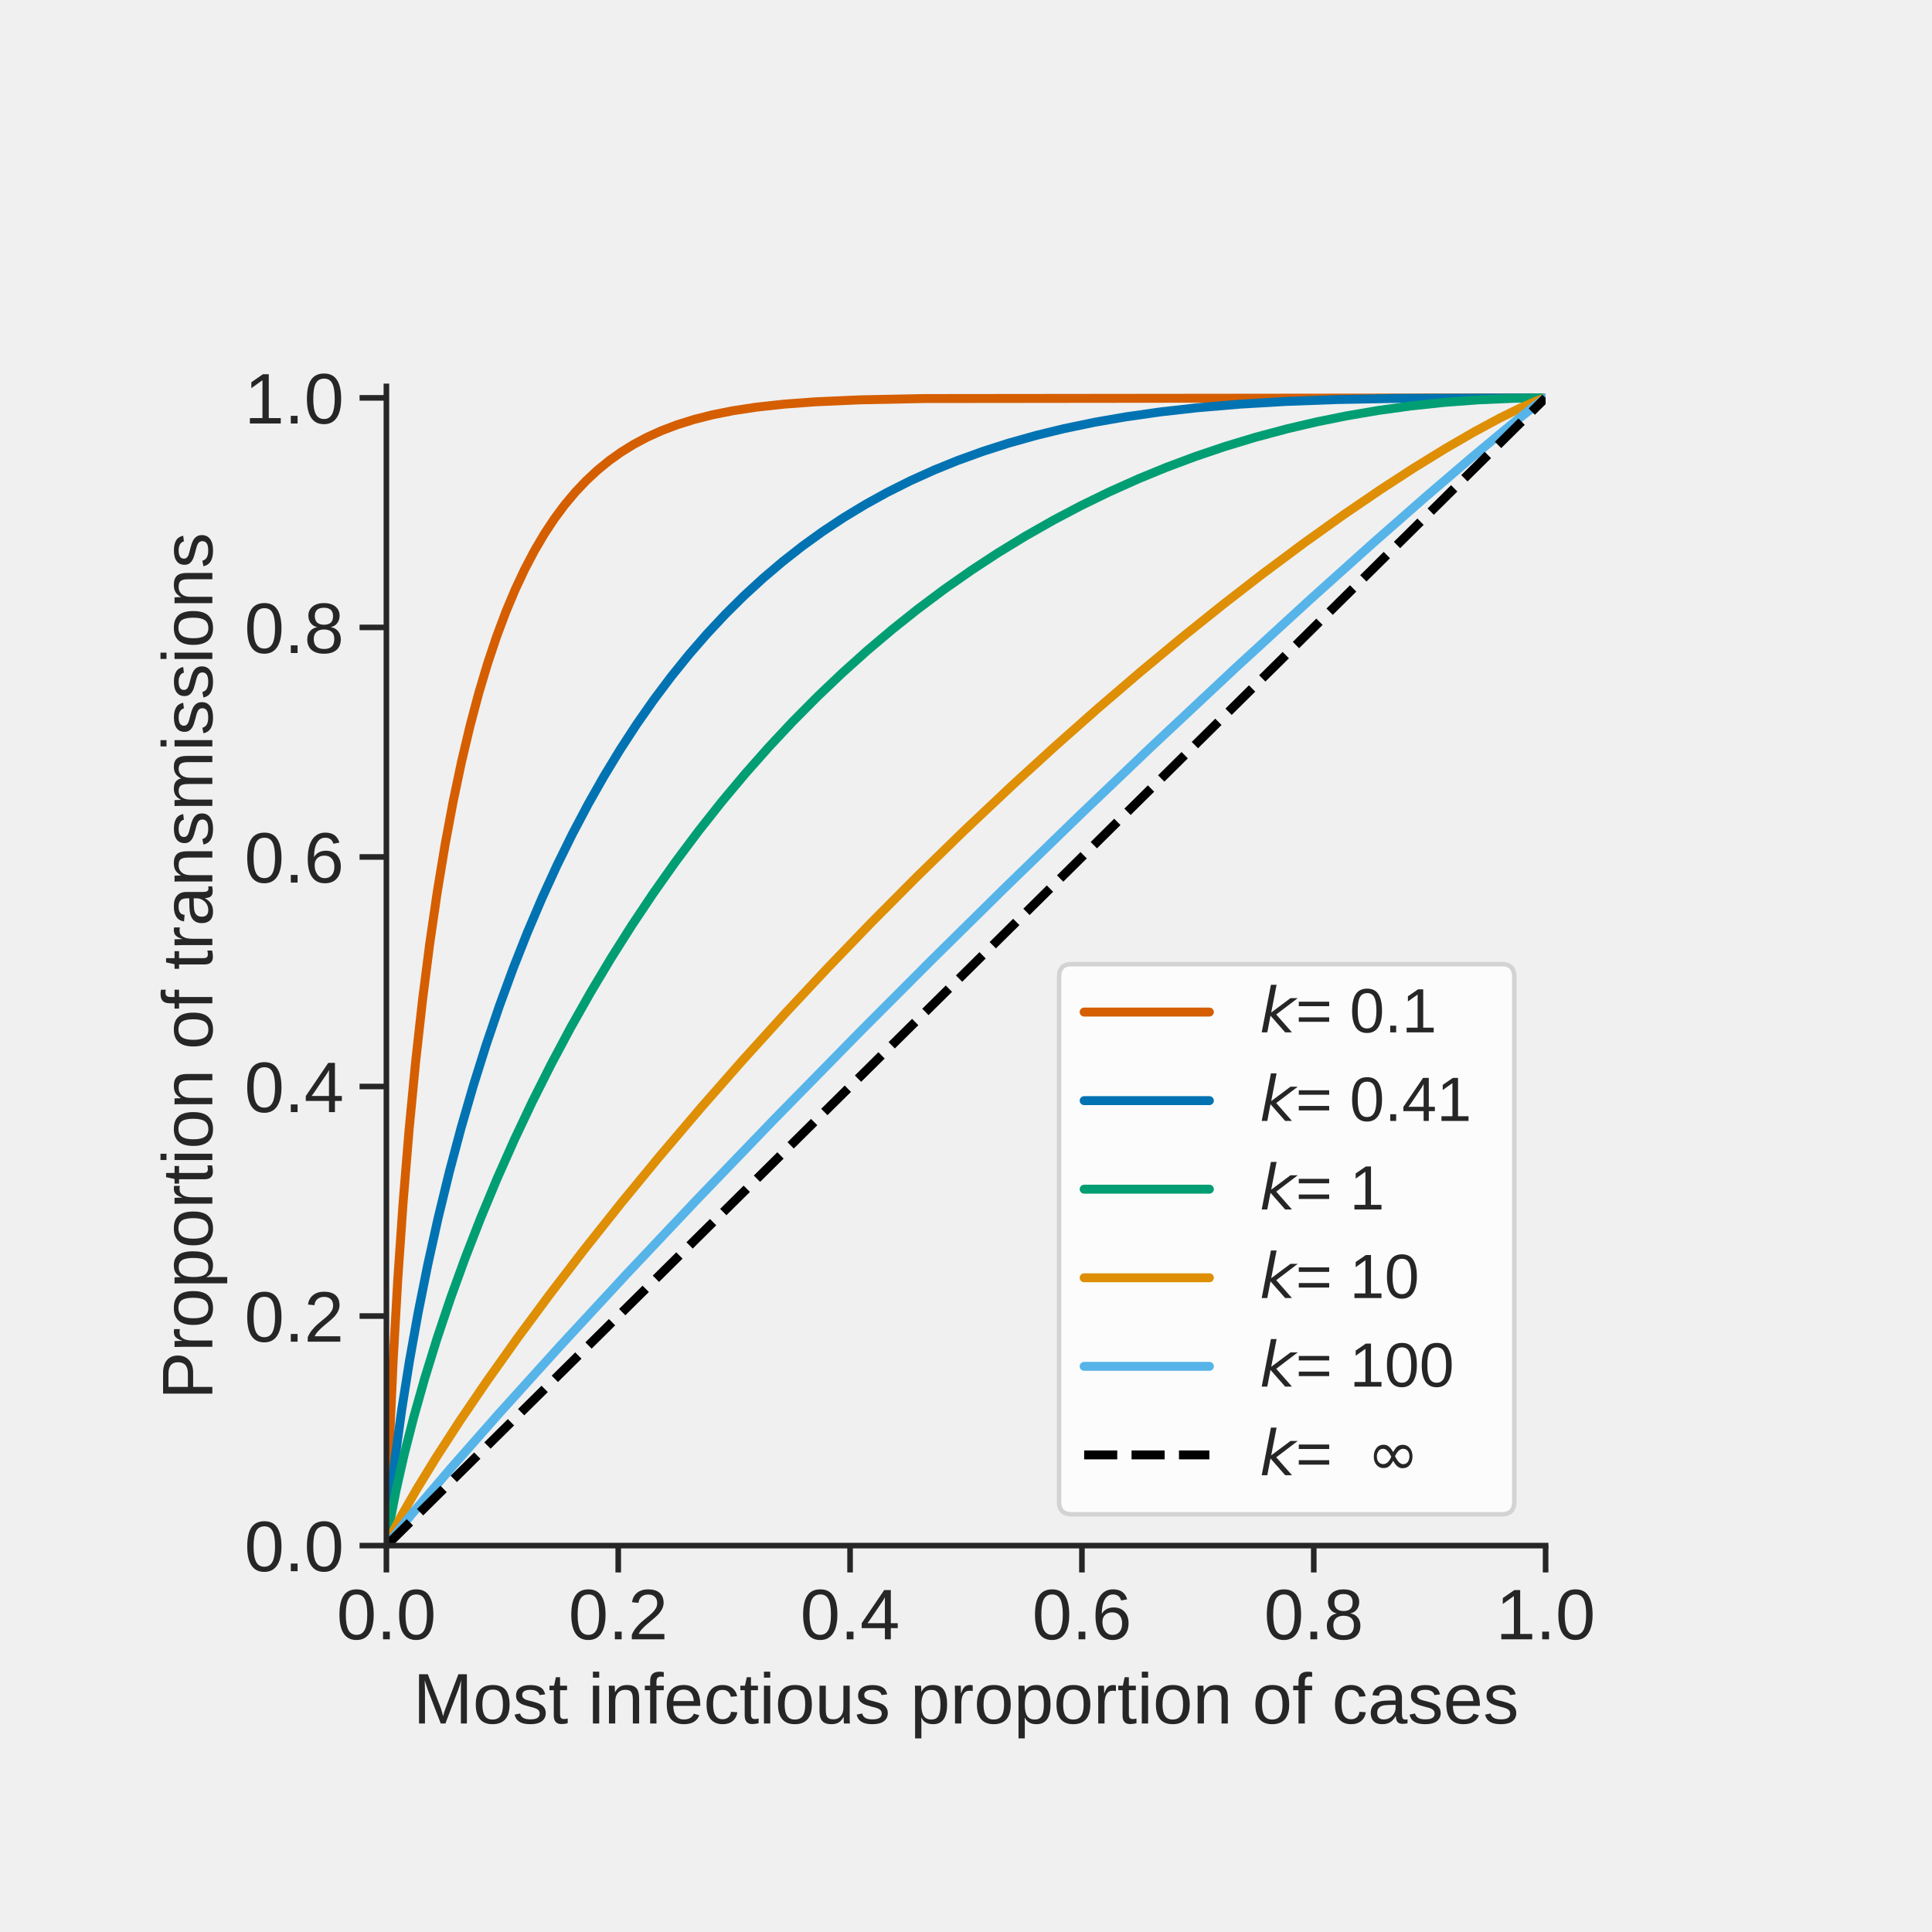
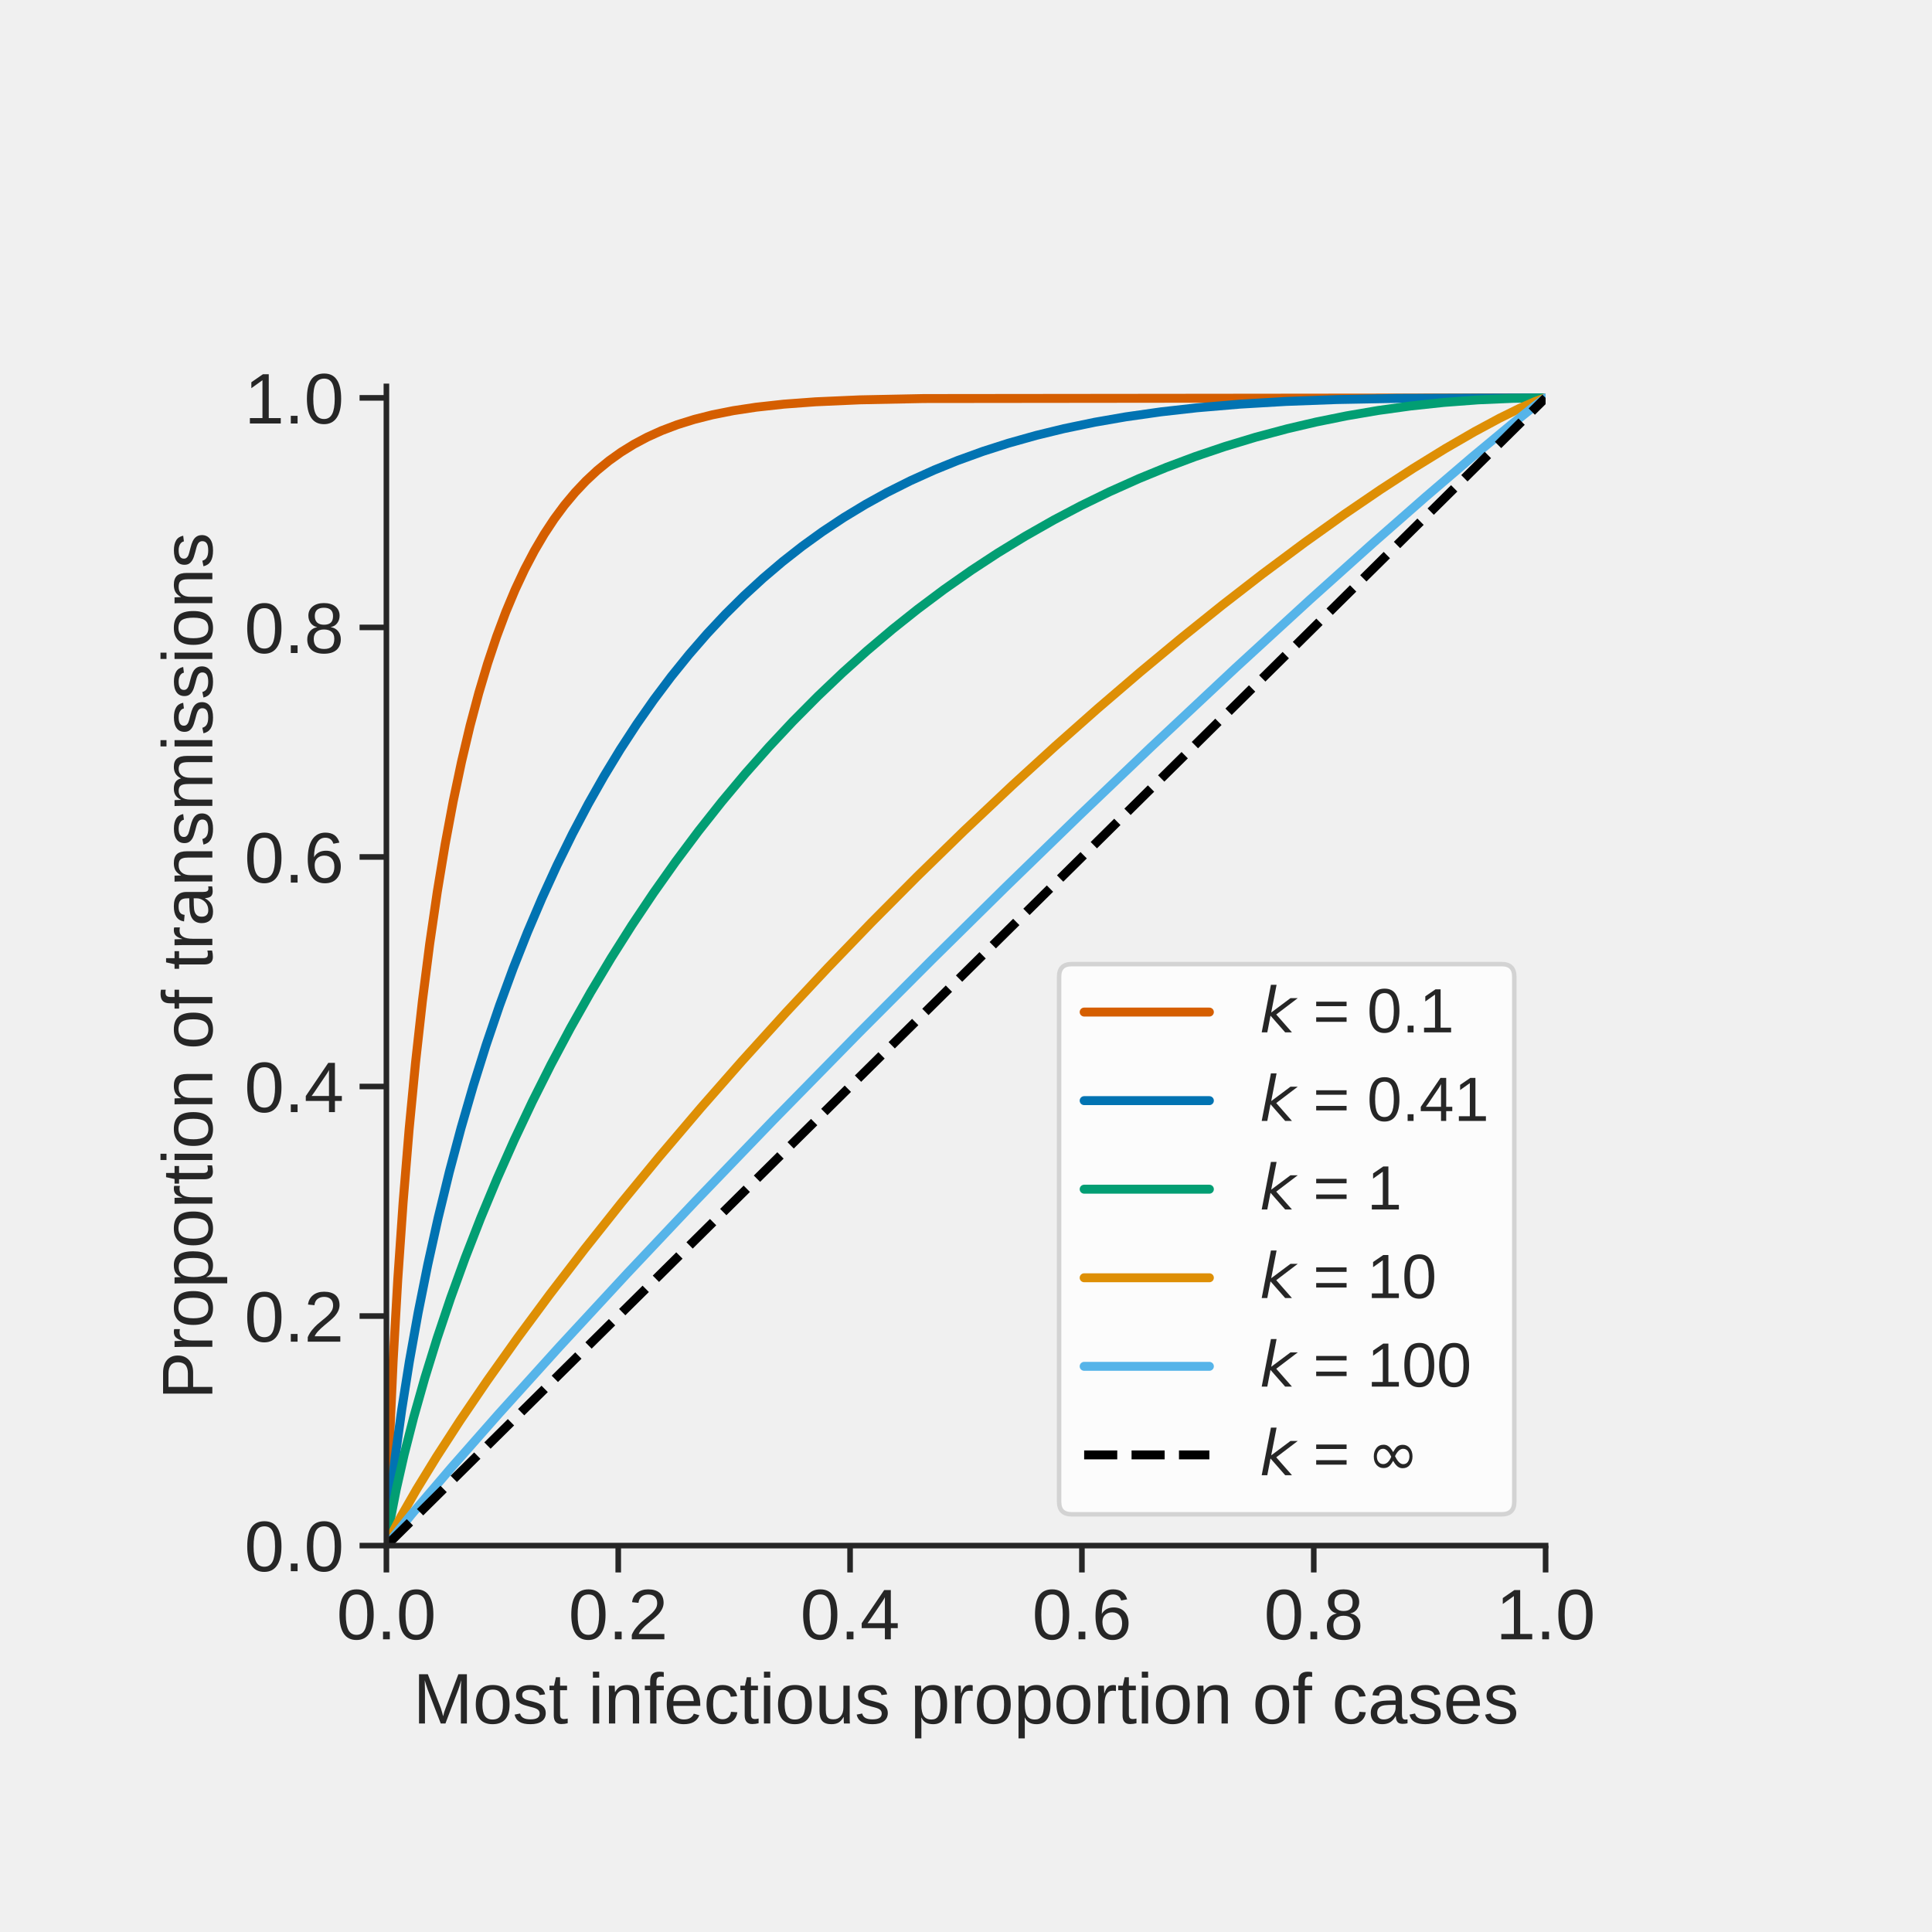
<svg xmlns="http://www.w3.org/2000/svg" xmlns:xlink="http://www.w3.org/1999/xlink" width="432pt" height="432pt" viewBox="0 0 432 432" version="1.1">
  <defs>
    <style type="text/css">*{stroke-linejoin: round; stroke-linecap: butt}</style>
  </defs>
  <g id="figure_1">
    <g id="patch_1">
      <path d="M 0 432  L 432 432  L 432 0  L 0 0  L 0 432  z " style="fill: none" />
    </g>
    <g id="axes_1">
      <g id="patch_2">
        <path d="M 86.4 345.6  L 345.6 345.6  L 345.6 86.4  L 86.4 86.4  L 86.4 345.6  z " style="fill: none" />
      </g>
      <g id="matplotlib.axis_1">
        <g id="xtick_1">
          <g id="line2d_1">
            <defs>
-               <path id="mb585bca00e" d="M 0 0  L 0 6  " style="stroke: #262626; stroke-width: 1.25" />
+               <path id="m1dc0bc62e6" d="M 0 0  L 0 6  " style="stroke: #262626; stroke-width: 1.25" />
            </defs>
            <g>
-               <use xlink:href="#mb585bca00e" x="86.4" y="345.6" style="fill: #262626; stroke: #262626; stroke-width: 1.25" />
+               <use xlink:href="#m1dc0bc62e6" x="86.4" y="345.6" style="fill: #262626; stroke: #262626; stroke-width: 1.25" />
            </g>
          </g>
          <g id="text_1">
-             <text style="fill: #262626; font: 16px 'Arial', 'DejaVu Sans', 'Liberation Sans', 'Bitstream Vera Sans', sans-serif; text-anchor: middle" x="86.4" y="366.553" transform="rotate(-0 86.4 366.5525)">0.0</text>
+             <text style="font-size: 16px; font-family: 'Arial', 'DejaVu Sans', 'Liberation Sans', 'Bitstream Vera Sans', sans-serif; text-anchor: middle; fill: #262626" x="86.4" y="366.553" transform="rotate(-0 86.4 366.5525)">0.0</text>
          </g>
        </g>
        <g id="xtick_2">
          <g id="line2d_2">
            <g>
-               <use xlink:href="#mb585bca00e" x="138.24" y="345.6" style="fill: #262626; stroke: #262626; stroke-width: 1.25" />
+               <use xlink:href="#m1dc0bc62e6" x="138.24" y="345.6" style="fill: #262626; stroke: #262626; stroke-width: 1.25" />
            </g>
          </g>
          <g id="text_2">
-             <text style="fill: #262626; font: 16px 'Arial', 'DejaVu Sans', 'Liberation Sans', 'Bitstream Vera Sans', sans-serif; text-anchor: middle" x="138.24" y="366.553" transform="rotate(-0 138.24 366.5525)">0.2</text>
+             <text style="font-size: 16px; font-family: 'Arial', 'DejaVu Sans', 'Liberation Sans', 'Bitstream Vera Sans', sans-serif; text-anchor: middle; fill: #262626" x="138.24" y="366.553" transform="rotate(-0 138.24 366.5525)">0.2</text>
          </g>
        </g>
        <g id="xtick_3">
          <g id="line2d_3">
            <g>
-               <use xlink:href="#mb585bca00e" x="190.08" y="345.6" style="fill: #262626; stroke: #262626; stroke-width: 1.25" />
+               <use xlink:href="#m1dc0bc62e6" x="190.08" y="345.6" style="fill: #262626; stroke: #262626; stroke-width: 1.25" />
            </g>
          </g>
          <g id="text_3">
-             <text style="fill: #262626; font: 16px 'Arial', 'DejaVu Sans', 'Liberation Sans', 'Bitstream Vera Sans', sans-serif; text-anchor: middle" x="190.08" y="366.553" transform="rotate(-0 190.08 366.5525)">0.4</text>
+             <text style="font-size: 16px; font-family: 'Arial', 'DejaVu Sans', 'Liberation Sans', 'Bitstream Vera Sans', sans-serif; text-anchor: middle; fill: #262626" x="190.08" y="366.553" transform="rotate(-0 190.08 366.5525)">0.4</text>
          </g>
        </g>
        <g id="xtick_4">
          <g id="line2d_4">
            <g>
-               <use xlink:href="#mb585bca00e" x="241.92" y="345.6" style="fill: #262626; stroke: #262626; stroke-width: 1.25" />
+               <use xlink:href="#m1dc0bc62e6" x="241.92" y="345.6" style="fill: #262626; stroke: #262626; stroke-width: 1.25" />
            </g>
          </g>
          <g id="text_4">
-             <text style="fill: #262626; font: 16px 'Arial', 'DejaVu Sans', 'Liberation Sans', 'Bitstream Vera Sans', sans-serif; text-anchor: middle" x="241.92" y="366.553" transform="rotate(-0 241.92 366.5525)">0.6</text>
+             <text style="font-size: 16px; font-family: 'Arial', 'DejaVu Sans', 'Liberation Sans', 'Bitstream Vera Sans', sans-serif; text-anchor: middle; fill: #262626" x="241.92" y="366.553" transform="rotate(-0 241.92 366.5525)">0.6</text>
          </g>
        </g>
        <g id="xtick_5">
          <g id="line2d_5">
            <g>
-               <use xlink:href="#mb585bca00e" x="293.76" y="345.6" style="fill: #262626; stroke: #262626; stroke-width: 1.25" />
+               <use xlink:href="#m1dc0bc62e6" x="293.76" y="345.6" style="fill: #262626; stroke: #262626; stroke-width: 1.25" />
            </g>
          </g>
          <g id="text_5">
-             <text style="fill: #262626; font: 16px 'Arial', 'DejaVu Sans', 'Liberation Sans', 'Bitstream Vera Sans', sans-serif; text-anchor: middle" x="293.76" y="366.553" transform="rotate(-0 293.76 366.5525)">0.8</text>
+             <text style="font-size: 16px; font-family: 'Arial', 'DejaVu Sans', 'Liberation Sans', 'Bitstream Vera Sans', sans-serif; text-anchor: middle; fill: #262626" x="293.76" y="366.553" transform="rotate(-0 293.76 366.5525)">0.8</text>
          </g>
        </g>
        <g id="xtick_6">
          <g id="line2d_6">
            <g>
-               <use xlink:href="#mb585bca00e" x="345.6" y="345.6" style="fill: #262626; stroke: #262626; stroke-width: 1.25" />
+               <use xlink:href="#m1dc0bc62e6" x="345.6" y="345.6" style="fill: #262626; stroke: #262626; stroke-width: 1.25" />
            </g>
          </g>
          <g id="text_6">
-             <text style="fill: #262626; font: 16px 'Arial', 'DejaVu Sans', 'Liberation Sans', 'Bitstream Vera Sans', sans-serif; text-anchor: middle" x="345.6" y="366.553" transform="rotate(-0 345.6 366.5525)">1.0</text>
+             <text style="font-size: 16px; font-family: 'Arial', 'DejaVu Sans', 'Liberation Sans', 'Bitstream Vera Sans', sans-serif; text-anchor: middle; fill: #262626" x="345.6" y="366.553" transform="rotate(-0 345.6 366.5525)">1.0</text>
          </g>
        </g>
        <g id="text_7">
-           <text style="fill: #262626; font: 16px 'Arial', 'DejaVu Sans', 'Liberation Sans', 'Bitstream Vera Sans', sans-serif; text-anchor: middle" x="216" y="385.38" transform="rotate(-0 216 385.38)">Most infectious proportion of cases</text>
+           <text style="font-size: 16px; font-family: 'Arial', 'DejaVu Sans', 'Liberation Sans', 'Bitstream Vera Sans', sans-serif; text-anchor: middle; fill: #262626" x="216" y="385.38" transform="rotate(-0 216 385.38)">Most infectious proportion of cases</text>
        </g>
      </g>
      <g id="matplotlib.axis_2">
        <g id="ytick_1">
          <g id="line2d_7">
            <defs>
-               <path id="md182e2bf2e" d="M 0 0  L -6 0  " style="stroke: #262626; stroke-width: 1.25" />
+               <path id="mba8a04e1f7" d="M 0 0  L -6 0  " style="stroke: #262626; stroke-width: 1.25" />
            </defs>
            <g>
-               <use xlink:href="#md182e2bf2e" x="86.4" y="345.6" style="fill: #262626; stroke: #262626; stroke-width: 1.25" />
+               <use xlink:href="#mba8a04e1f7" x="86.4" y="345.6" style="fill: #262626; stroke: #262626; stroke-width: 1.25" />
            </g>
          </g>
          <g id="text_8">
-             <text style="fill: #262626; font: 16px 'Arial', 'DejaVu Sans', 'Liberation Sans', 'Bitstream Vera Sans', sans-serif; text-anchor: end" x="76.9" y="351.326" transform="rotate(-0 76.9 351.3263)">0.0</text>
+             <text style="font-size: 16px; font-family: 'Arial', 'DejaVu Sans', 'Liberation Sans', 'Bitstream Vera Sans', sans-serif; text-anchor: end; fill: #262626" x="76.9" y="351.326" transform="rotate(-0 76.9 351.3263)">0.0</text>
          </g>
        </g>
        <g id="ytick_2">
          <g id="line2d_8">
            <g>
-               <use xlink:href="#md182e2bf2e" x="86.4" y="294.273" style="fill: #262626; stroke: #262626; stroke-width: 1.25" />
+               <use xlink:href="#mba8a04e1f7" x="86.4" y="294.273" style="fill: #262626; stroke: #262626; stroke-width: 1.25" />
            </g>
          </g>
          <g id="text_9">
-             <text style="fill: #262626; font: 16px 'Arial', 'DejaVu Sans', 'Liberation Sans', 'Bitstream Vera Sans', sans-serif; text-anchor: end" x="76.9" y="300" transform="rotate(-0 76.9 299.9995)">0.2</text>
+             <text style="font-size: 16px; font-family: 'Arial', 'DejaVu Sans', 'Liberation Sans', 'Bitstream Vera Sans', sans-serif; text-anchor: end; fill: #262626" x="76.9" y="300" transform="rotate(-0 76.9 299.9995)">0.2</text>
          </g>
        </g>
        <g id="ytick_3">
          <g id="line2d_9">
            <g>
-               <use xlink:href="#md182e2bf2e" x="86.4" y="242.947" style="fill: #262626; stroke: #262626; stroke-width: 1.25" />
+               <use xlink:href="#mba8a04e1f7" x="86.4" y="242.947" style="fill: #262626; stroke: #262626; stroke-width: 1.25" />
            </g>
          </g>
          <g id="text_10">
-             <text style="fill: #262626; font: 16px 'Arial', 'DejaVu Sans', 'Liberation Sans', 'Bitstream Vera Sans', sans-serif; text-anchor: end" x="76.9" y="248.673" transform="rotate(-0 76.9 248.6728)">0.4</text>
+             <text style="font-size: 16px; font-family: 'Arial', 'DejaVu Sans', 'Liberation Sans', 'Bitstream Vera Sans', sans-serif; text-anchor: end; fill: #262626" x="76.9" y="248.673" transform="rotate(-0 76.9 248.6728)">0.4</text>
          </g>
        </g>
        <g id="ytick_4">
          <g id="line2d_10">
            <g>
-               <use xlink:href="#md182e2bf2e" x="86.4" y="191.62" style="fill: #262626; stroke: #262626; stroke-width: 1.25" />
+               <use xlink:href="#mba8a04e1f7" x="86.4" y="191.62" style="fill: #262626; stroke: #262626; stroke-width: 1.25" />
            </g>
          </g>
          <g id="text_11">
-             <text style="fill: #262626; font: 16px 'Arial', 'DejaVu Sans', 'Liberation Sans', 'Bitstream Vera Sans', sans-serif; text-anchor: end" x="76.9" y="197.346" transform="rotate(-0 76.9 197.3461)">0.6</text>
+             <text style="font-size: 16px; font-family: 'Arial', 'DejaVu Sans', 'Liberation Sans', 'Bitstream Vera Sans', sans-serif; text-anchor: end; fill: #262626" x="76.9" y="197.346" transform="rotate(-0 76.9 197.3461)">0.6</text>
          </g>
        </g>
        <g id="ytick_5">
          <g id="line2d_11">
            <g>
-               <use xlink:href="#md182e2bf2e" x="86.4" y="140.293" style="fill: #262626; stroke: #262626; stroke-width: 1.25" />
+               <use xlink:href="#mba8a04e1f7" x="86.4" y="140.293" style="fill: #262626; stroke: #262626; stroke-width: 1.25" />
            </g>
          </g>
          <g id="text_12">
-             <text style="fill: #262626; font: 16px 'Arial', 'DejaVu Sans', 'Liberation Sans', 'Bitstream Vera Sans', sans-serif; text-anchor: end" x="76.9" y="146.019" transform="rotate(-0 76.9 146.0193)">0.8</text>
+             <text style="font-size: 16px; font-family: 'Arial', 'DejaVu Sans', 'Liberation Sans', 'Bitstream Vera Sans', sans-serif; text-anchor: end; fill: #262626" x="76.9" y="146.019" transform="rotate(-0 76.9 146.0193)">0.8</text>
          </g>
        </g>
        <g id="ytick_6">
          <g id="line2d_12">
            <g>
-               <use xlink:href="#md182e2bf2e" x="86.4" y="88.966" style="fill: #262626; stroke: #262626; stroke-width: 1.25" />
+               <use xlink:href="#mba8a04e1f7" x="86.4" y="88.966" style="fill: #262626; stroke: #262626; stroke-width: 1.25" />
            </g>
          </g>
          <g id="text_13">
-             <text style="fill: #262626; font: 16px 'Arial', 'DejaVu Sans', 'Liberation Sans', 'Bitstream Vera Sans', sans-serif; text-anchor: end" x="76.9" y="94.693" transform="rotate(-0 76.9 94.69259)">1.0</text>
+             <text style="font-size: 16px; font-family: 'Arial', 'DejaVu Sans', 'Liberation Sans', 'Bitstream Vera Sans', sans-serif; text-anchor: end; fill: #262626" x="76.9" y="94.693" transform="rotate(-0 76.9 94.69259)">1.0</text>
          </g>
        </g>
        <g id="text_14">
-           <text style="fill: #262626; font: 16px 'Arial', 'DejaVu Sans', 'Liberation Sans', 'Bitstream Vera Sans', sans-serif; text-anchor: middle" x="47.48" y="216" transform="rotate(-90 47.48 216)">Proportion of transmissions</text>
+           <text style="font-size: 16px; font-family: 'Arial', 'DejaVu Sans', 'Liberation Sans', 'Bitstream Vera Sans', sans-serif; text-anchor: middle; fill: #262626" x="47.48" y="216" transform="rotate(-90 47.48 216)">Proportion of transmissions</text>
        </g>
      </g>
      <g id="line2d_13">
-         <path d="M 345.6 88.966  L 206.551 89.116  L 192.249 89.407  L 182.341 89.846  L 175.261 90.371  L 169.063 91.052  L 163.983 91.822  L 159.307 92.752  L 155.266 93.773  L 151.47 94.957  L 147.912 96.306  L 144.733 97.745  L 141.718 99.348  L 138.862 101.115  L 136.159 103.045  L 133.511 105.212  L 131.018 107.539  L 128.6 110.098  L 126.207 112.962  L 123.92 116.047  L 121.691 119.424  L 119.494 123.158  L 117.314 127.309  L 115.182 131.86  L 113.09 136.86  L 111.036 142.351  L 109.027 148.364  L 107.049 154.989  L 105.105 162.292  L 103.202 170.314  L 101.343 179.128  L 99.53 188.819  L 97.778 199.408  L 96.081 211.049  L 94.459 223.749  L 92.92 237.569  L 91.477 252.563  L 90.144 268.765  L 88.945 286.069  L 87.908 304.282  L 87.074 322.835  L 86.52 339.805  L 86.52 339.805  " clip-path="url(#p9ac806d551)" style="fill: none; stroke: #d55e00; stroke-width: 2; stroke-linecap: round" />
+         <path d="M 345.6 88.966  L 206.551 89.116  L 192.249 89.407  L 182.341 89.846  L 175.261 90.371  L 169.063 91.052  L 163.983 91.822  L 159.307 92.752  L 155.266 93.773  L 151.47 94.957  L 147.912 96.306  L 144.733 97.745  L 141.718 99.348  L 138.862 101.115  L 136.159 103.045  L 133.511 105.212  L 131.018 107.539  L 128.6 110.098  L 126.207 112.962  L 123.92 116.047  L 121.691 119.424  L 119.494 123.158  L 117.314 127.309  L 115.182 131.86  L 113.09 136.86  L 111.036 142.351  L 109.027 148.364  L 107.049 154.989  L 105.105 162.292  L 103.202 170.314  L 101.343 179.128  L 99.53 188.819  L 97.778 199.408  L 96.081 211.049  L 94.459 223.749  L 92.92 237.569  L 91.477 252.563  L 90.144 268.765  L 88.945 286.069  L 87.908 304.282  L 87.074 322.835  L 86.52 339.805  L 86.52 339.805  " clip-path="url(#p661740f123)" style="fill: none; stroke: #d55e00; stroke-width: 2; stroke-linecap: round" />
      </g>
      <g id="line2d_14">
-         <path d="M 345.6 88.966  L 312.568 89.08  L 298.937 89.341  L 287.535 89.764  L 277.228 90.371  L 267.628 91.184  L 259.607 92.087  L 251.721 93.208  L 244.811 94.41  L 237.905 95.844  L 231.709 97.351  L 225.482 99.101  L 219.815 100.917  L 214.114 102.981  L 208.878 105.106  L 203.613 107.481  L 198.359 110.112  L 193.504 112.793  L 188.661 115.726  L 183.858 118.911  L 179.403 122.129  L 174.988 125.59  L 170.633 129.288  L 166.355 133.217  L 162.168 137.37  L 158.084 141.735  L 154.113 146.302  L 150.094 151.273  L 146.229 156.415  L 142.376 161.922  L 138.701 167.558  L 135.084 173.508  L 131.551 179.739  L 128.027 186.407  L 124.558 193.458  L 121.185 200.829  L 117.938 208.455  L 114.781 216.433  L 111.699 224.825  L 108.697 233.652  L 105.836 242.754  L 103.09 252.225  L 100.468 262.068  L 97.974 272.3  L 95.646 282.798  L 93.493 293.539  L 91.541 304.412  L 89.82 315.253  L 88.369 325.805  L 87.235 335.65  L 86.511 343.785  L 86.4 345.6  L 86.4 345.6  " clip-path="url(#p9ac806d551)" style="fill: none; stroke: #0173b2; stroke-width: 2; stroke-linecap: round" />
+         <path d="M 345.6 88.966  L 312.568 89.08  L 298.937 89.341  L 287.535 89.764  L 277.228 90.371  L 267.628 91.184  L 259.607 92.087  L 251.721 93.208  L 244.811 94.41  L 237.905 95.844  L 231.709 97.351  L 225.482 99.101  L 219.815 100.917  L 214.114 102.981  L 208.878 105.106  L 203.613 107.481  L 198.359 110.112  L 193.504 112.793  L 188.661 115.726  L 183.858 118.911  L 179.403 122.129  L 174.988 125.59  L 170.633 129.288  L 166.355 133.217  L 162.168 137.37  L 158.084 141.735  L 154.113 146.302  L 150.094 151.273  L 146.229 156.415  L 142.376 161.922  L 138.701 167.558  L 135.084 173.508  L 131.551 179.739  L 128.027 186.407  L 124.558 193.458  L 121.185 200.829  L 117.938 208.455  L 114.781 216.433  L 111.699 224.825  L 108.697 233.652  L 105.836 242.754  L 103.09 252.225  L 100.468 262.068  L 97.974 272.3  L 95.646 282.798  L 93.493 293.539  L 91.541 304.412  L 89.82 315.253  L 88.369 325.805  L 87.235 335.65  L 86.511 343.785  L 86.4 345.6  L 86.4 345.6  " clip-path="url(#p661740f123)" style="fill: none; stroke: #0173b2; stroke-width: 2; stroke-linecap: round" />
      </g>
      <g id="line2d_15">
-         <path d="M 345.6 88.966  L 338.442 89.065  L 330.504 89.41  L 322.815 89.988  L 315.369 90.784  L 308.157 91.783  L 301.173 92.972  L 294.408 94.338  L 287.857 95.868  L 280.733 97.772  L 273.86 99.854  L 267.231 102.098  L 260.836 104.491  L 254.668 107.019  L 248.069 109.971  L 241.73 113.059  L 235.638 116.267  L 229.214 119.918  L 223.065 123.679  L 217.182 127.535  L 211.052 131.831  L 205.21 136.204  L 199.641 140.636  L 193.902 145.487  L 188.454 150.374  L 182.896 155.656  L 177.276 161.319  L 171.983 166.967  L 166.677 172.955  L 161.399 179.256  L 156.188 185.838  L 151.081 192.663  L 146.107 199.693  L 141.296 206.883  L 136.671 214.189  L 132.069 221.878  L 127.558 229.861  L 123.197 238.045  L 119.035 246.33  L 114.999 254.869  L 111.163 263.507  L 107.502 272.303  L 104.025 281.237  L 100.772 290.212  L 97.751 299.204  L 94.978 308.157  L 92.506 316.895  L 90.364 325.27  L 88.584 333.11  L 87.236 340.023  L 86.449 345.137  L 86.4 345.6  L 86.4 345.6  " clip-path="url(#p9ac806d551)" style="fill: none; stroke: #029e73; stroke-width: 2; stroke-linecap: round" />
+         <path d="M 345.6 88.966  L 338.442 89.065  L 330.504 89.41  L 322.815 89.988  L 315.369 90.784  L 308.157 91.783  L 301.173 92.972  L 294.408 94.338  L 287.857 95.868  L 280.733 97.772  L 273.86 99.854  L 267.231 102.098  L 260.836 104.491  L 254.668 107.019  L 248.069 109.971  L 241.73 113.059  L 235.638 116.267  L 229.214 119.918  L 223.065 123.679  L 217.182 127.535  L 211.052 131.831  L 205.21 136.204  L 199.641 140.636  L 193.902 145.487  L 188.454 150.374  L 182.896 155.656  L 177.276 161.319  L 171.983 166.967  L 166.677 172.955  L 161.399 179.256  L 156.188 185.838  L 151.081 192.663  L 146.107 199.693  L 141.296 206.883  L 136.671 214.189  L 132.069 221.878  L 127.558 229.861  L 123.197 238.045  L 119.035 246.33  L 114.999 254.869  L 111.163 263.507  L 107.502 272.303  L 104.025 281.237  L 100.772 290.212  L 97.751 299.204  L 94.978 308.157  L 92.506 316.895  L 90.364 325.27  L 88.584 333.11  L 87.236 340.023  L 86.449 345.137  L 86.4 345.6  L 86.4 345.6  " clip-path="url(#p661740f123)" style="fill: none; stroke: #029e73; stroke-width: 2; stroke-linecap: round" />
      </g>
      <g id="line2d_16">
-         <path d="M 345.6 88.966  L 345.219 89.07  L 343.202 89.811  L 339.694 91.352  L 335.311 93.511  L 329.686 96.536  L 323.115 100.341  L 315.985 104.735  L 308.704 109.467  L 300.588 114.998  L 291.717 121.325  L 282.189 128.421  L 273.407 135.222  L 264.297 142.53  L 254.948 150.287  L 245.451 158.432  L 235.893 166.893  L 226.359 175.597  L 215.591 185.747  L 205.063 196.004  L 194.866 206.262  L 185.077 216.419  L 175.759 226.383  L 165.897 237.26  L 156.735 247.69  L 147.408 258.659  L 138.984 268.899  L 130.742 279.26  L 122.923 289.444  L 115.735 299.162  L 108.929 308.737  L 102.88 317.629  L 97.614 325.752  L 93.166 333.003  L 89.602 339.221  L 87.169 343.887  L 86.4 345.6  L 86.4 345.6  " clip-path="url(#p9ac806d551)" style="fill: none; stroke: #de8f05; stroke-width: 2; stroke-linecap: round" />
+         <path d="M 345.6 88.966  L 345.219 89.07  L 343.202 89.811  L 339.694 91.352  L 335.311 93.511  L 329.686 96.536  L 323.115 100.341  L 315.985 104.735  L 308.704 109.467  L 300.588 114.998  L 291.717 121.325  L 282.189 128.421  L 273.407 135.222  L 264.297 142.53  L 254.948 150.287  L 245.451 158.432  L 235.893 166.893  L 226.359 175.597  L 215.591 185.747  L 205.063 196.004  L 194.866 206.262  L 185.077 216.419  L 175.759 226.383  L 165.897 237.26  L 156.735 247.69  L 147.408 258.659  L 138.984 268.899  L 130.742 279.26  L 122.923 289.444  L 115.735 299.162  L 108.929 308.737  L 102.88 317.629  L 97.614 325.752  L 93.166 333.003  L 89.602 339.221  L 87.169 343.887  L 86.4 345.6  L 86.4 345.6  " clip-path="url(#p661740f123)" style="fill: none; stroke: #de8f05; stroke-width: 2; stroke-linecap: round" />
      </g>
      <g id="line2d_17">
-         <path d="M 345.6 88.966  L 345.507 89.029  L 343.173 90.774  L 337.918 94.952  L 329.118 102.251  L 318.717 111.157  L 307.164 121.297  L 292.927 134.074  L 276.204 149.411  L 257.445 166.986  L 241.409 182.294  L 224.894 198.321  L 208.326 214.66  L 192.125 230.894  L 172.96 250.438  L 155.548 268.538  L 140.285 284.705  L 125.06 301.162  L 111.488 316.176  L 100.835 328.274  L 92.02 338.616  L 86.819 345.038  L 86.4 345.6  L 86.4 345.6  " clip-path="url(#p9ac806d551)" style="fill: none; stroke: #56b4e9; stroke-width: 2; stroke-linecap: round" />
+         <path d="M 345.6 88.966  L 345.507 89.029  L 343.173 90.774  L 337.918 94.952  L 329.118 102.251  L 318.717 111.157  L 307.164 121.297  L 292.927 134.074  L 276.204 149.411  L 257.445 166.986  L 241.409 182.294  L 224.894 198.321  L 208.326 214.66  L 192.125 230.894  L 172.96 250.438  L 155.548 268.538  L 140.285 284.705  L 125.06 301.162  L 111.488 316.176  L 100.835 328.274  L 92.02 338.616  L 86.819 345.038  L 86.4 345.6  L 86.4 345.6  " clip-path="url(#p661740f123)" style="fill: none; stroke: #56b4e9; stroke-width: 2; stroke-linecap: round" />
      </g>
      <g id="line2d_18">
-         <path d="M 86.4 345.6  L 345.6 88.966  " clip-path="url(#p9ac806d551)" style="fill: none; stroke-dasharray: 7.4,3.2; stroke-dashoffset: 0; stroke: #000000; stroke-width: 2" />
+         <path d="M 86.4 345.6  L 345.6 88.966  " clip-path="url(#p661740f123)" style="fill: none; stroke-dasharray: 7.4,3.2; stroke-dashoffset: 0; stroke: #000000; stroke-width: 2" />
      </g>
      <g id="patch_3">
        <path d="M 86.4 345.6  L 86.4 86.4  " style="fill: none; stroke: #262626; stroke-width: 1.25; stroke-linejoin: miter; stroke-linecap: square" />
      </g>
      <g id="patch_4">
        <path d="M 86.4 345.6  L 345.6 345.6  " style="fill: none; stroke: #262626; stroke-width: 1.25; stroke-linejoin: miter; stroke-linecap: square" />
      </g>
      <g id="legend_1">
        <g id="patch_5">
          <path d="M 239.62 338.6  L 335.8 338.6  Q 338.6 338.6 338.6 335.8  L 338.6 218.379  Q 338.6 215.579 335.8 215.579  L 239.62 215.579  Q 236.82 215.579 236.82 218.379  L 236.82 335.8  Q 236.82 338.6 239.62 338.6  z " style="fill: #ffffff; opacity: 0.8; stroke: #cccccc; stroke-linejoin: miter" />
        </g>
        <g id="line2d_19">
          <path d="M 242.42 226.3  L 256.42 226.3  L 270.42 226.3  " style="fill: none; stroke: #d55e00; stroke-width: 2; stroke-linecap: round" />
        </g>
        <g id="text_15">
          <g style="fill: #262626" transform="translate(281.62 231.2003)">
            <text>
-               <tspan style="font: oblique 14px 'DejaVu Sans'" x="0" y="-0.359">k</tspan>
-               <tspan style="font: 14px 'Arial'" x="8.107 11.997 20.173 24.062 31.849 35.738" y="-0.359"> = 0.1</tspan>
+               <tspan x="0" y="-0.359" style="font-style: oblique; font-size: 14px; font-family: 'DejaVu Sans'; fill: #262626">k</tspan>
+               <tspan x="8.107" y="-0.359" style="font-size: 14px; font-family: 'Arial'; fill: #262626"> </tspan>
+               <tspan x="11.997" y="-0.359" style="font-size: 14px; font-family: 'Arial'; fill: #262626">=</tspan>
+               <tspan x="20.173" y="-0.359" style="font-size: 14px; font-family: 'Arial'; fill: #262626"> </tspan>
+               <tspan x="24.062" y="-0.359" style="font-size: 14px; font-family: 'Arial'; fill: #262626">0</tspan>
+               <tspan x="31.849" y="-0.359" style="font-size: 14px; font-family: 'Arial'; fill: #262626">.</tspan>
+               <tspan x="35.738" y="-0.359" style="font-size: 14px; font-family: 'Arial'; fill: #262626">1</tspan>
            </text>
          </g>
        </g>
        <g id="line2d_20">
          <path d="M 242.42 246.104  L 256.42 246.104  L 270.42 246.104  " style="fill: none; stroke: #0173b2; stroke-width: 2; stroke-linecap: round" />
        </g>
        <g id="text_16">
          <g style="fill: #262626" transform="translate(281.62 251.0037)">
            <text>
-               <tspan style="font: oblique 14px 'DejaVu Sans'" x="0" y="-0.359">k</tspan>
-               <tspan style="font: 14px 'Arial'" x="8.107 11.997 20.173 24.062 31.849 35.738 43.524" y="-0.359"> = 0.41</tspan>
+               <tspan x="0" y="-0.359" style="font-style: oblique; font-size: 14px; font-family: 'DejaVu Sans'; fill: #262626">k</tspan>
+               <tspan x="8.107" y="-0.359" style="font-size: 14px; font-family: 'Arial'; fill: #262626"> </tspan>
+               <tspan x="11.997" y="-0.359" style="font-size: 14px; font-family: 'Arial'; fill: #262626">=</tspan>
+               <tspan x="20.173" y="-0.359" style="font-size: 14px; font-family: 'Arial'; fill: #262626"> </tspan>
+               <tspan x="24.062" y="-0.359" style="font-size: 14px; font-family: 'Arial'; fill: #262626">0</tspan>
+               <tspan x="31.849" y="-0.359" style="font-size: 14px; font-family: 'Arial'; fill: #262626">.</tspan>
+               <tspan x="35.738" y="-0.359" style="font-size: 14px; font-family: 'Arial'; fill: #262626">4</tspan>
+               <tspan x="43.524" y="-0.359" style="font-size: 14px; font-family: 'Arial'; fill: #262626">1</tspan>
            </text>
          </g>
        </g>
        <g id="line2d_21">
          <path d="M 242.42 265.907  L 256.42 265.907  L 270.42 265.907  " style="fill: none; stroke: #029e73; stroke-width: 2; stroke-linecap: round" />
        </g>
        <g id="text_17">
          <g style="fill: #262626" transform="translate(281.62 270.8072)">
            <text>
-               <tspan style="font: oblique 14px 'DejaVu Sans'" x="0" y="-0.359">k</tspan>
-               <tspan style="font: 14px 'Arial'" x="8.107 11.997 20.173 24.062" y="-0.359"> = 1</tspan>
+               <tspan x="0" y="-0.359" style="font-style: oblique; font-size: 14px; font-family: 'DejaVu Sans'; fill: #262626">k</tspan>
+               <tspan x="8.107" y="-0.359" style="font-size: 14px; font-family: 'Arial'; fill: #262626"> </tspan>
+               <tspan x="11.997" y="-0.359" style="font-size: 14px; font-family: 'Arial'; fill: #262626">=</tspan>
+               <tspan x="20.173" y="-0.359" style="font-size: 14px; font-family: 'Arial'; fill: #262626"> </tspan>
+               <tspan x="24.062" y="-0.359" style="font-size: 14px; font-family: 'Arial'; fill: #262626">1</tspan>
            </text>
          </g>
        </g>
        <g id="line2d_22">
          <path d="M 242.42 285.711  L 256.42 285.711  L 270.42 285.711  " style="fill: none; stroke: #de8f05; stroke-width: 2; stroke-linecap: round" />
        </g>
        <g id="text_18">
          <g style="fill: #262626" transform="translate(281.62 290.6106)">
            <text>
-               <tspan style="font: oblique 14px 'DejaVu Sans'" x="0" y="-0.359">k</tspan>
-               <tspan style="font: 14px 'Arial'" x="8.107 11.997 20.173 24.062 31.849" y="-0.359"> = 10</tspan>
+               <tspan x="0" y="-0.359" style="font-style: oblique; font-size: 14px; font-family: 'DejaVu Sans'; fill: #262626">k</tspan>
+               <tspan x="8.107" y="-0.359" style="font-size: 14px; font-family: 'Arial'; fill: #262626"> </tspan>
+               <tspan x="11.997" y="-0.359" style="font-size: 14px; font-family: 'Arial'; fill: #262626">=</tspan>
+               <tspan x="20.173" y="-0.359" style="font-size: 14px; font-family: 'Arial'; fill: #262626"> </tspan>
+               <tspan x="24.062" y="-0.359" style="font-size: 14px; font-family: 'Arial'; fill: #262626">1</tspan>
+               <tspan x="31.849" y="-0.359" style="font-size: 14px; font-family: 'Arial'; fill: #262626">0</tspan>
            </text>
          </g>
        </g>
        <g id="line2d_23">
          <path d="M 242.42 305.514  L 256.42 305.514  L 270.42 305.514  " style="fill: none; stroke: #56b4e9; stroke-width: 2; stroke-linecap: round" />
        </g>
        <g id="text_19">
          <g style="fill: #262626" transform="translate(281.62 310.4141)">
            <text>
-               <tspan style="font: oblique 14px 'DejaVu Sans'" x="0" y="-0.359">k</tspan>
-               <tspan style="font: 14px 'Arial'" x="8.107 11.997 20.173 24.062 31.849 39.635" y="-0.359"> = 100</tspan>
+               <tspan x="0" y="-0.359" style="font-style: oblique; font-size: 14px; font-family: 'DejaVu Sans'; fill: #262626">k</tspan>
+               <tspan x="8.107" y="-0.359" style="font-size: 14px; font-family: 'Arial'; fill: #262626"> </tspan>
+               <tspan x="11.997" y="-0.359" style="font-size: 14px; font-family: 'Arial'; fill: #262626">=</tspan>
+               <tspan x="20.173" y="-0.359" style="font-size: 14px; font-family: 'Arial'; fill: #262626"> </tspan>
+               <tspan x="24.062" y="-0.359" style="font-size: 14px; font-family: 'Arial'; fill: #262626">1</tspan>
+               <tspan x="31.849" y="-0.359" style="font-size: 14px; font-family: 'Arial'; fill: #262626">0</tspan>
+               <tspan x="39.635" y="-0.359" style="font-size: 14px; font-family: 'Arial'; fill: #262626">0</tspan>
            </text>
          </g>
        </g>
        <g id="line2d_24">
          <path d="M 242.42 325.317  L 256.42 325.317  L 270.42 325.317  " style="fill: none; stroke-dasharray: 7.4,3.2; stroke-dashoffset: 0; stroke: #000000; stroke-width: 2" />
        </g>
        <g id="text_20">
          <g style="fill: #262626" transform="translate(281.62 330.2175)">
            <text>
-               <tspan style="font: oblique 14px 'DejaVu Sans'" x="0" y="-0.359">k</tspan>
-               <tspan style="font: 14px 'Arial'" x="8.107 11.997 20.173" y="-0.359"> = </tspan>
-               <tspan style="font: 14px 'DejaVu Sans'" x="24.062" y="-0.359">∞</tspan>
+               <tspan x="0" y="-0.359" style="font-style: oblique; font-size: 14px; font-family: 'DejaVu Sans'; fill: #262626">k</tspan>
+               <tspan x="8.107" y="-0.359" style="font-size: 14px; font-family: 'Arial'; fill: #262626"> </tspan>
+               <tspan x="11.997" y="-0.359" style="font-size: 14px; font-family: 'Arial'; fill: #262626">=</tspan>
+               <tspan x="20.173" y="-0.359" style="font-size: 14px; font-family: 'Arial'; fill: #262626"> </tspan>
+               <tspan x="24.062" y="-0.359" style="font-size: 14px; font-family: 'DejaVu Sans'; fill: #262626">∞</tspan>
            </text>
          </g>
        </g>
      </g>
    </g>
  </g>
  <defs>
-     <clipPath id="p9ac806d551">
+     <clipPath id="p661740f123">
      <rect x="86.4" y="86.4" width="259.2" height="259.2" />
    </clipPath>
  </defs>
</svg>
